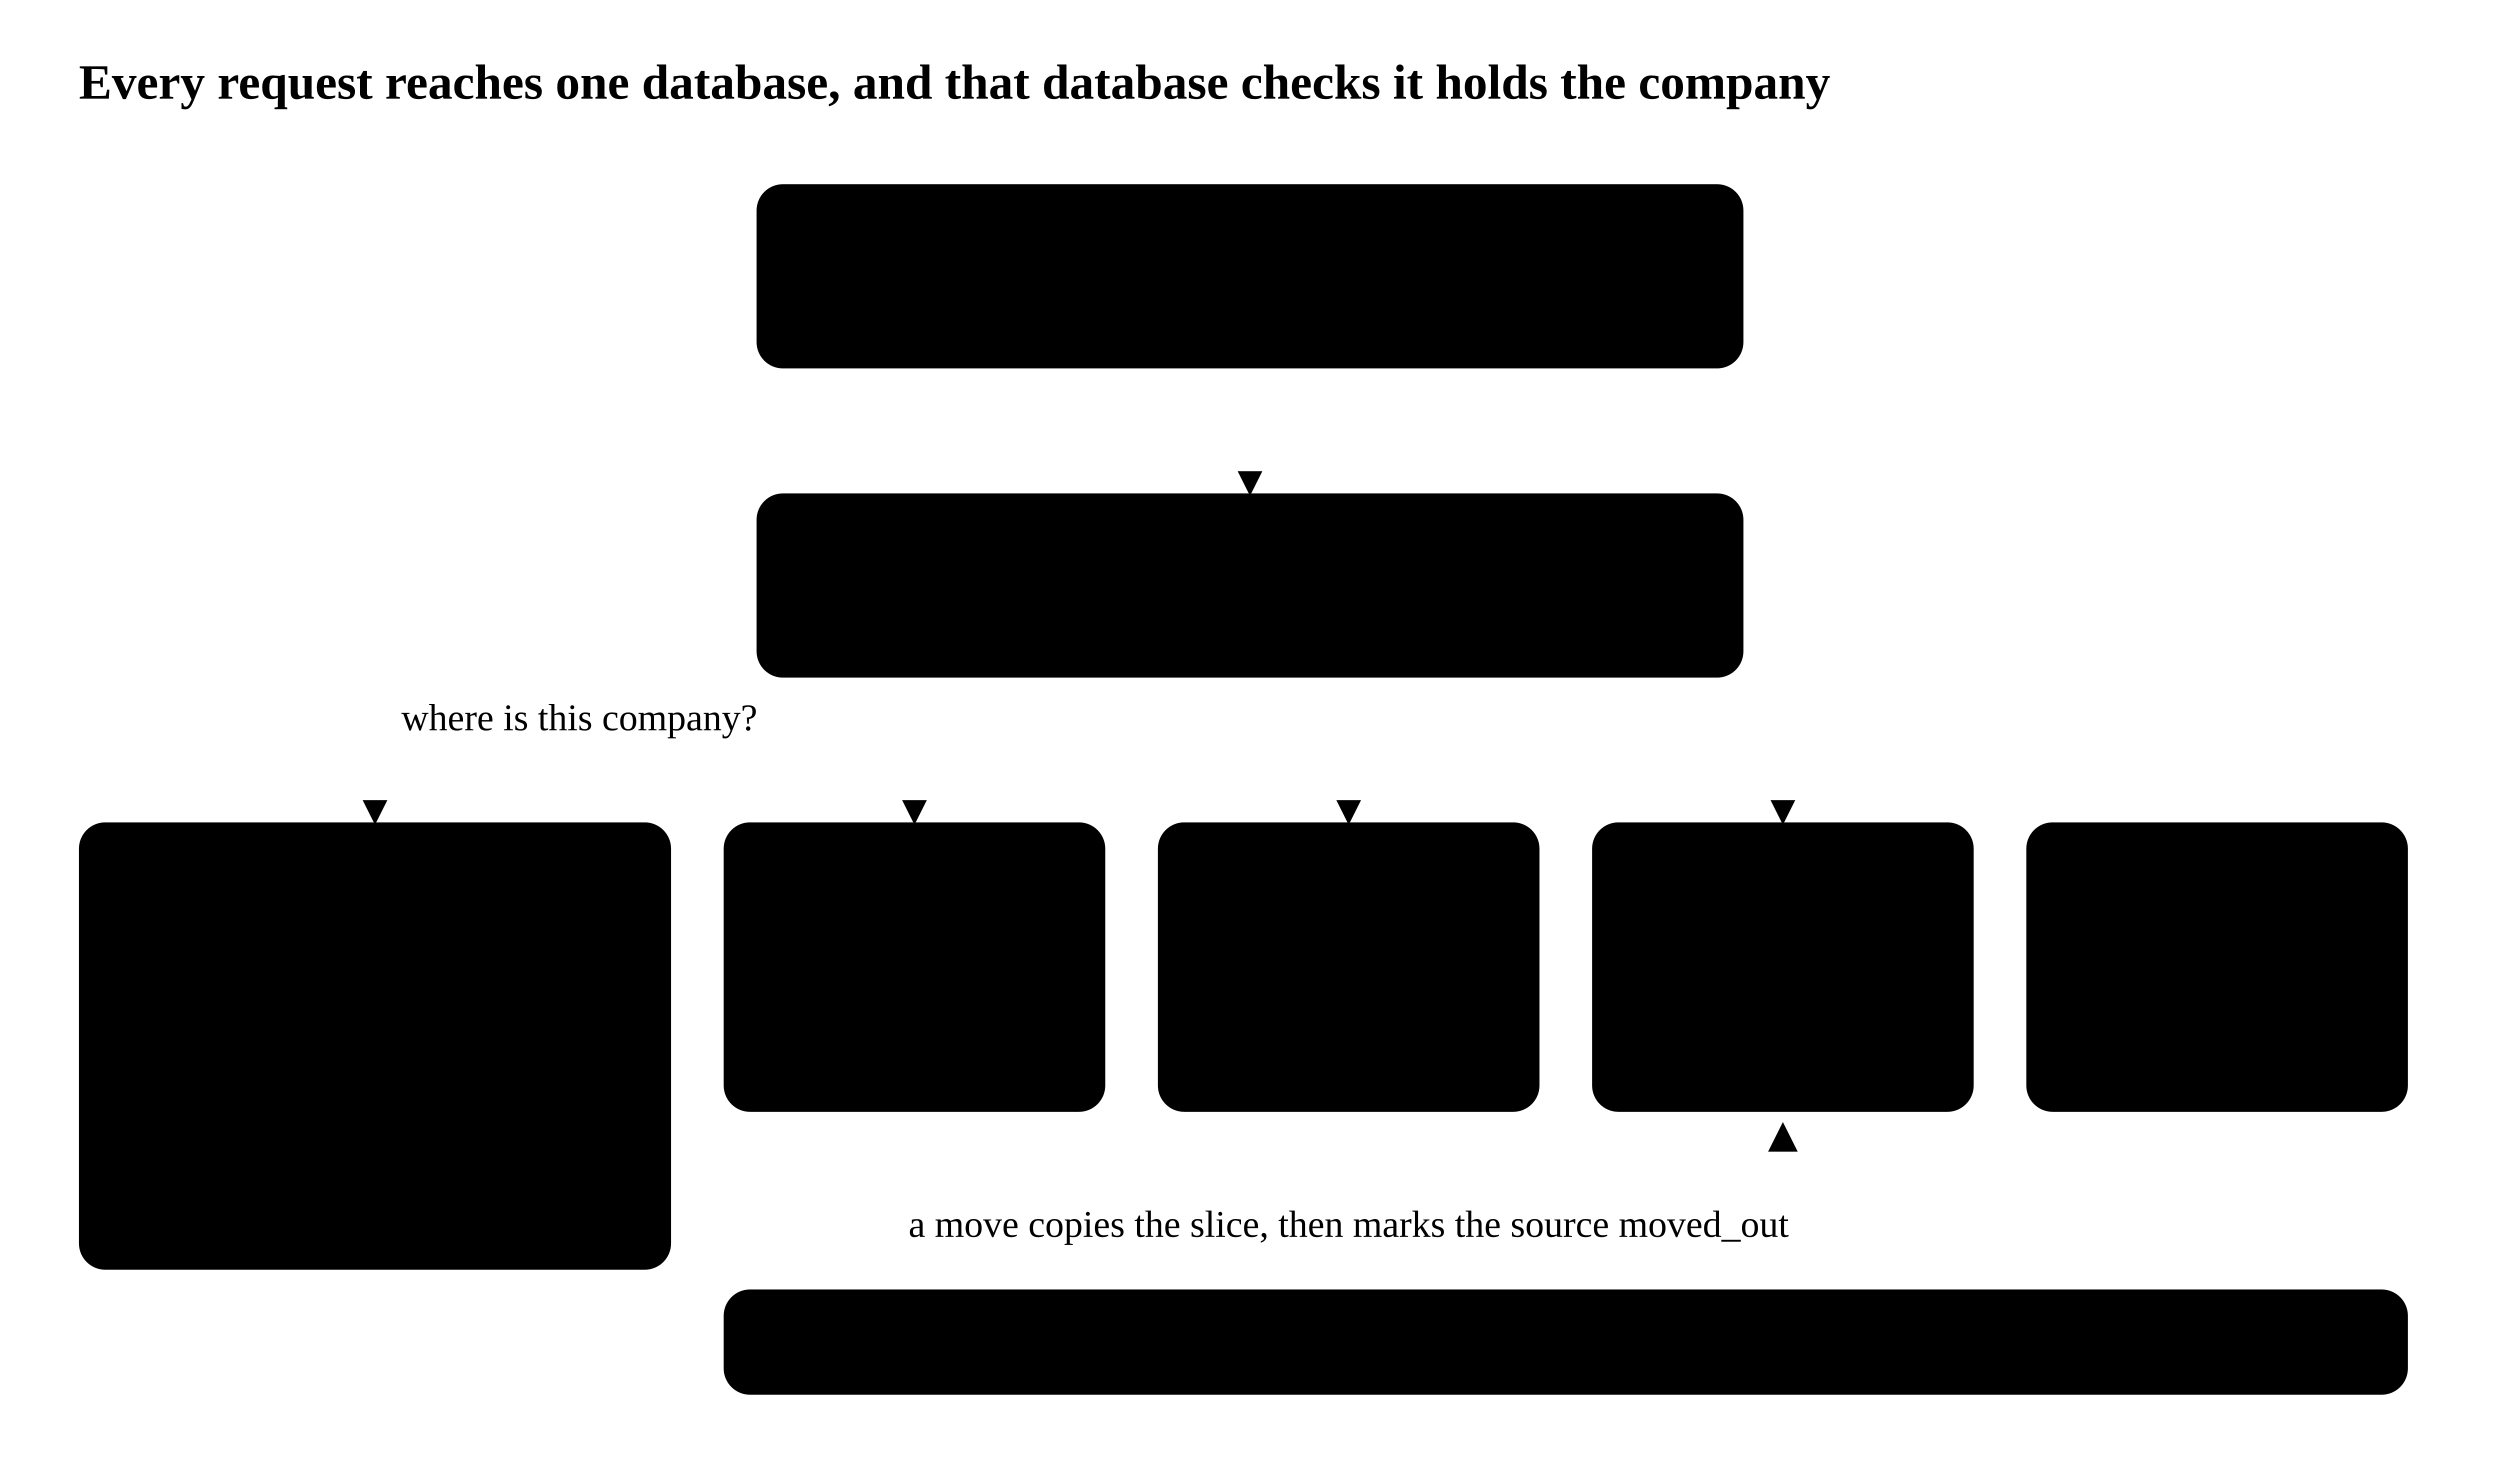
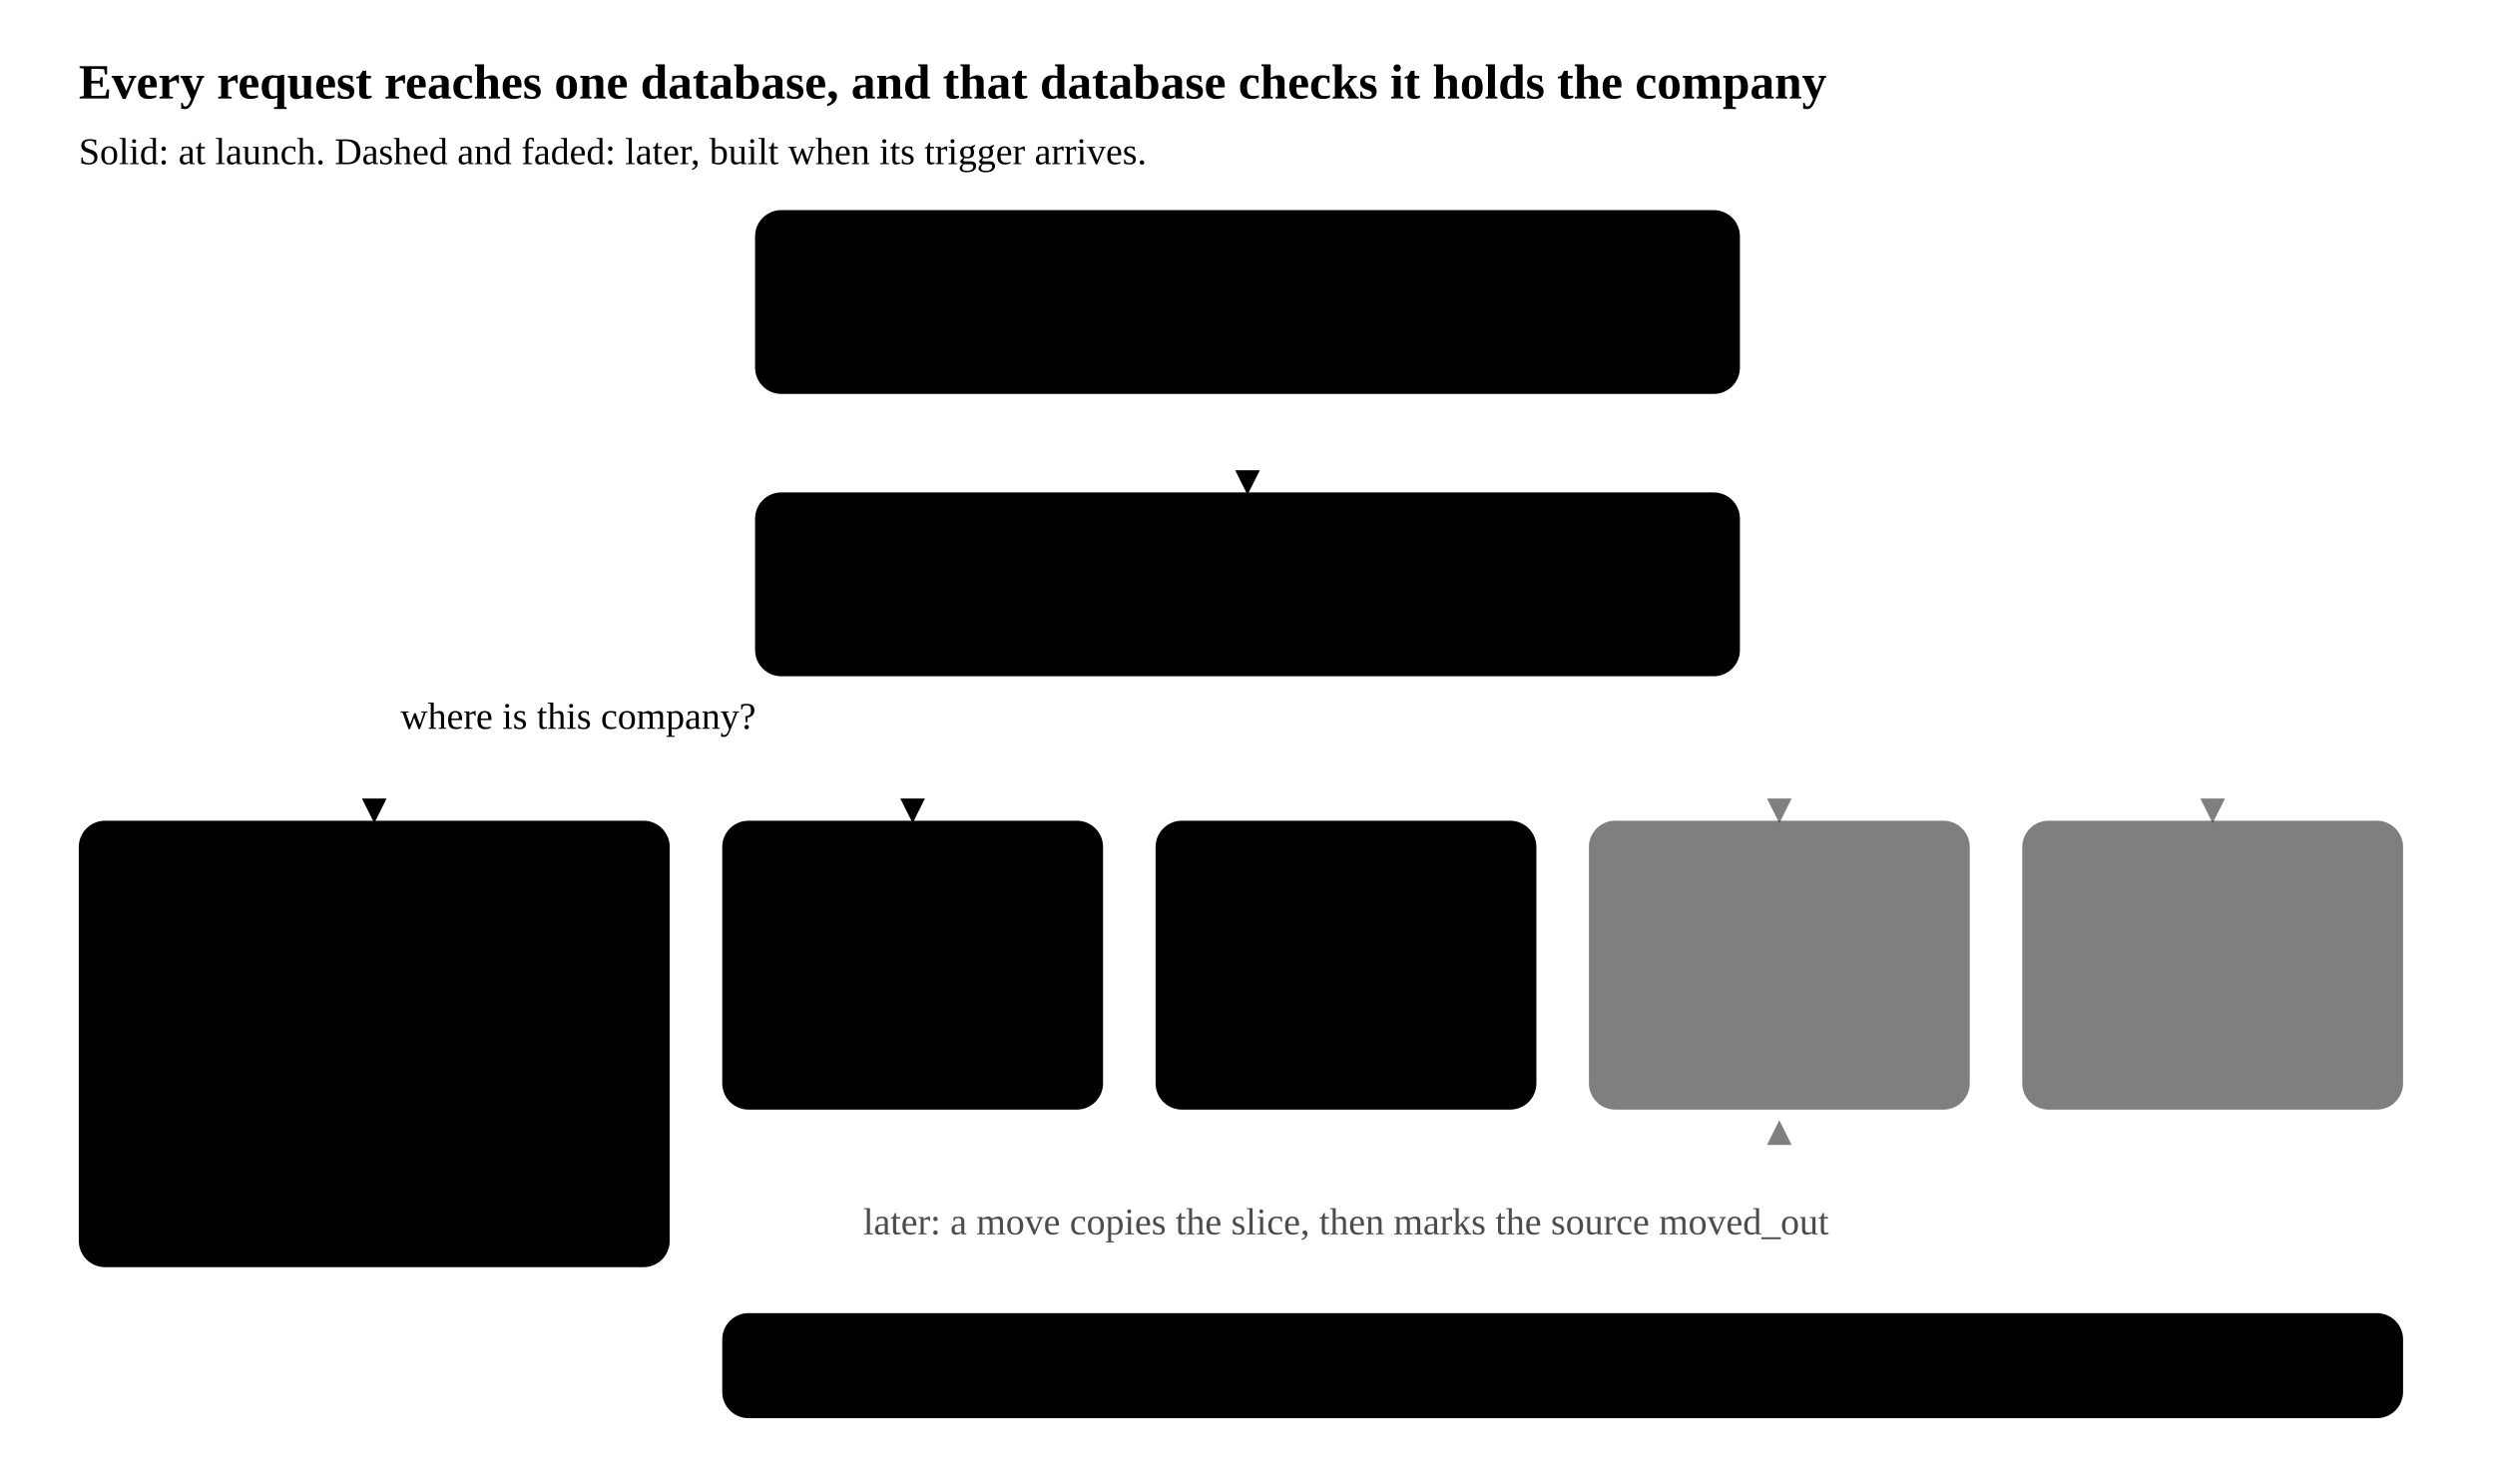
- <svg xmlns="http://www.w3.org/2000/svg" class="diagram" viewBox="0 0 760 444" role="img" aria-label="Every request reaches one database, and that database checks it holds the company" font-size="13">
+ <svg xmlns="http://www.w3.org/2000/svg" class="diagram" viewBox="0 0 760 452" role="img" aria-label="At launch, control and cell A; later cells and dedicated cells are added at their triggers. Every request reaches one database, which checks it holds the company" font-size="13">
  <defs>
    <marker id="arch-arrow" viewBox="0 0 10 10" refX="9" refY="5" markerWidth="6" markerHeight="6" orient="auto-start-reverse">
      <path d="M0 0L10 5L0 10z" class="edge-fill" />
    </marker>
-     <marker id="arch-arrow-accent" viewBox="0 0 10 10" refX="9" refY="5" markerWidth="6" markerHeight="6" orient="auto-start-reverse">
-       <path d="M0 0L10 5L0 10z" class="accent-fill" />
-     </marker>
  </defs>
  <text x="24" y="30" font-size="15" font-weight="600" class="ink">Every request reaches one database, and that database checks it holds the company</text>
+   <text x="24" y="50" font-size="11.5" class="quiet">Solid: at launch. Dashed and faded: later, built when its trigger arrives.</text>
  <g class="edge" fill="none" stroke-width="1.25">
-     <path d="M380 112V150" marker-end="url(#arch-arrow)" />
+     <path d="M380 120V150" marker-end="url(#arch-arrow)" />
    <path d="M380 206V228" />
-     <path d="M114 228H542" />
+     <path d="M114 228H278" />
    <path d="M114 228V250" marker-end="url(#arch-arrow)" />
    <path d="M278 228V250" marker-end="url(#arch-arrow)" />
-     <path d="M410 228V250" marker-end="url(#arch-arrow)" />
+   </g>
+   <g class="edge" fill="none" stroke-width="1.25" stroke-dasharray="4 3" opacity="0.5">
+     <path d="M278 228H674" />
    <path d="M542 228V250" marker-end="url(#arch-arrow)" />
+     <path d="M674 228V250" marker-end="url(#arch-arrow)" />
+     <path d="M278 338V360H542V342" marker-end="url(#arch-arrow)" />
  </g>
-   <path d="M278 338V358H542V342" class="accent" fill="none" stroke-width="1.5" stroke-dasharray="5 4" marker-end="url(#arch-arrow-accent)" />
-   <text x="410" y="376" text-anchor="middle" font-size="11.5" class="ink">a move copies the slice, then marks the source moved_out</text>
-   <rect x="230" y="56" width="300" height="56" rx="8" class="box" />
-   <text x="380" y="80" text-anchor="middle" font-weight="600" class="ink">Worker: API, sweepers, webhooks</text>
-   <text x="380" y="98" text-anchor="middle" font-size="11.5" class="quiet">first statement: app.enter_company(id)</text>
+   <text x="410" y="376" text-anchor="middle" font-size="11.5" class="quiet" opacity="0.7">later: a move copies the slice, then marks the source moved_out</text>
+   <rect x="230" y="64" width="300" height="56" rx="8" class="box" />
+   <text x="380" y="88" text-anchor="middle" font-weight="600" class="ink">Worker: API, sweepers, webhooks</text>
+   <text x="380" y="106" text-anchor="middle" font-size="11.5" class="quiet">first statement: app.enter_company(id)</text>
  <rect x="230" y="150" width="300" height="56" rx="8" class="box-main" />
  <text x="380" y="174" text-anchor="middle" font-weight="600" class="ink">forCompany(id)</text>
-   <text x="380" y="192" text-anchor="middle" font-size="11.5" class="ink">registry lookup, cached; wrong cell = error</text>
+   <text x="380" y="192" text-anchor="middle" font-size="11.5" class="ink">reads control, cached; wrong database = error</text>
+   <text x="122" y="222" font-size="11.5" class="quiet">where is this company?</text>
  <rect x="24" y="250" width="180" height="136" rx="8" class="box" />
  <text x="114" y="274" text-anchor="middle" font-weight="600" class="ink">Control database</text>
  <g font-size="11.5" class="quiet">
    <text x="40" y="294">own compute</text>
    <text x="40" y="310">company + DB registry</text>
    <text x="40" y="326">logins (HMAC), plans</text>
    <text x="40" y="342">erasure register</text>
    <text x="40" y="358">quotas, alerts, migrations</text>
    <text x="40" y="374">no business data</text>
  </g>
-   <rect x="220" y="250" width="116" height="88" rx="8" class="box" />
+   <rect x="220" y="250" width="116" height="88" rx="8" class="box-main" />
  <text x="278" y="274" text-anchor="middle" font-size="12" font-weight="600" class="ink">Cell A</text>
  <g font-size="11.5" text-anchor="middle" class="quiet">
-     <text x="278" y="294">shared tables</text>
-     <text x="278" y="310">forced RLS</text>
-     <text x="278" y="326">up to 200 cos</text>
+     <text x="278" y="294">every company</text>
+     <text x="278" y="310">trials + canary</text>
+     <text x="278" y="326">forced RLS</text>
  </g>
-   <rect x="352" y="250" width="116" height="88" rx="8" class="box" />
-   <text x="410" y="274" text-anchor="middle" font-size="12" font-weight="600" class="ink">Cell B (newest)</text>
+   <rect x="352" y="250" width="116" height="88" rx="8" class="box" stroke-dasharray="4 3" />
+   <text x="410" y="274" text-anchor="middle" font-size="12" font-weight="600" class="ink">Restore branch</text>
  <g font-size="11.5" text-anchor="middle" class="quiet">
-     <text x="410" y="294">new + trial cos</text>
-     <text x="410" y="310">canary company</text>
-     <text x="410" y="326">migrated first</text>
+     <text x="410" y="294">look-back or drill</text>
+     <text x="410" y="310">runtime refused</text>
+     <text x="410" y="326">gone in 24 h</text>
  </g>
-   <rect x="484" y="250" width="116" height="88" rx="8" class="box" />
-   <text x="542" y="274" text-anchor="middle" font-size="12" font-weight="600" class="ink">Dedicated DB</text>
-   <g font-size="11.5" text-anchor="middle" class="quiet">
-     <text x="542" y="294">same schema</text>
-     <text x="542" y="310">one company</text>
-     <text x="542" y="326">RLS still on</text>
+   <g opacity="0.5">
+     <rect x="484" y="250" width="116" height="88" rx="8" class="box" stroke-dasharray="4 3" />
+     <text x="542" y="274" text-anchor="middle" font-size="12" font-weight="600" class="ink">Cell B</text>
+     <g font-size="11.5" text-anchor="middle" class="quiet">
+       <text x="542" y="294">same schema</text>
+       <text x="542" y="310">new companies</text>
+       <text x="542" y="326">at ~160 in cell A</text>
+     </g>
+     <rect x="616" y="250" width="116" height="88" rx="8" class="box" stroke-dasharray="4 3" />
+     <text x="674" y="274" text-anchor="middle" font-size="12" font-weight="600" class="ink">Dedicated cell</text>
+     <g font-size="11.5" text-anchor="middle" class="quiet">
+       <text x="674" y="294">one company</text>
+       <text x="674" y="310">own Neon project</text>
+       <text x="674" y="326">first enterprise</text>
+     </g>
  </g>
-   <rect x="616" y="250" width="116" height="88" rx="8" class="box" stroke-dasharray="4 3" />
-   <text x="674" y="274" text-anchor="middle" font-size="12" font-weight="600" class="ink">Look-back branch</text>
-   <g font-size="11.5" text-anchor="middle" class="quiet">
-     <text x="674" y="294">for a restore</text>
-     <text x="674" y="310">runtime refused</text>
-     <text x="674" y="326">gone in 24 h</text>
-   </g>
-   <rect x="220" y="392" width="512" height="32" rx="8" class="band" />
-   <text x="476" y="412" text-anchor="middle" font-size="11.5" class="ink">one slice operation, in batches, as the lifecycle role: copy, move, restore or erase one company</text>
-   <text x="122" y="222" font-size="11.5" class="quiet">where is this company?</text>
+   <rect x="220" y="400" width="512" height="32" rx="8" class="band" />
+   <text x="476" y="420" text-anchor="middle" font-size="11.5" class="ink">one slice operation, in batches, as the lifecycle role: export, restore or erase one company</text>
</svg>
